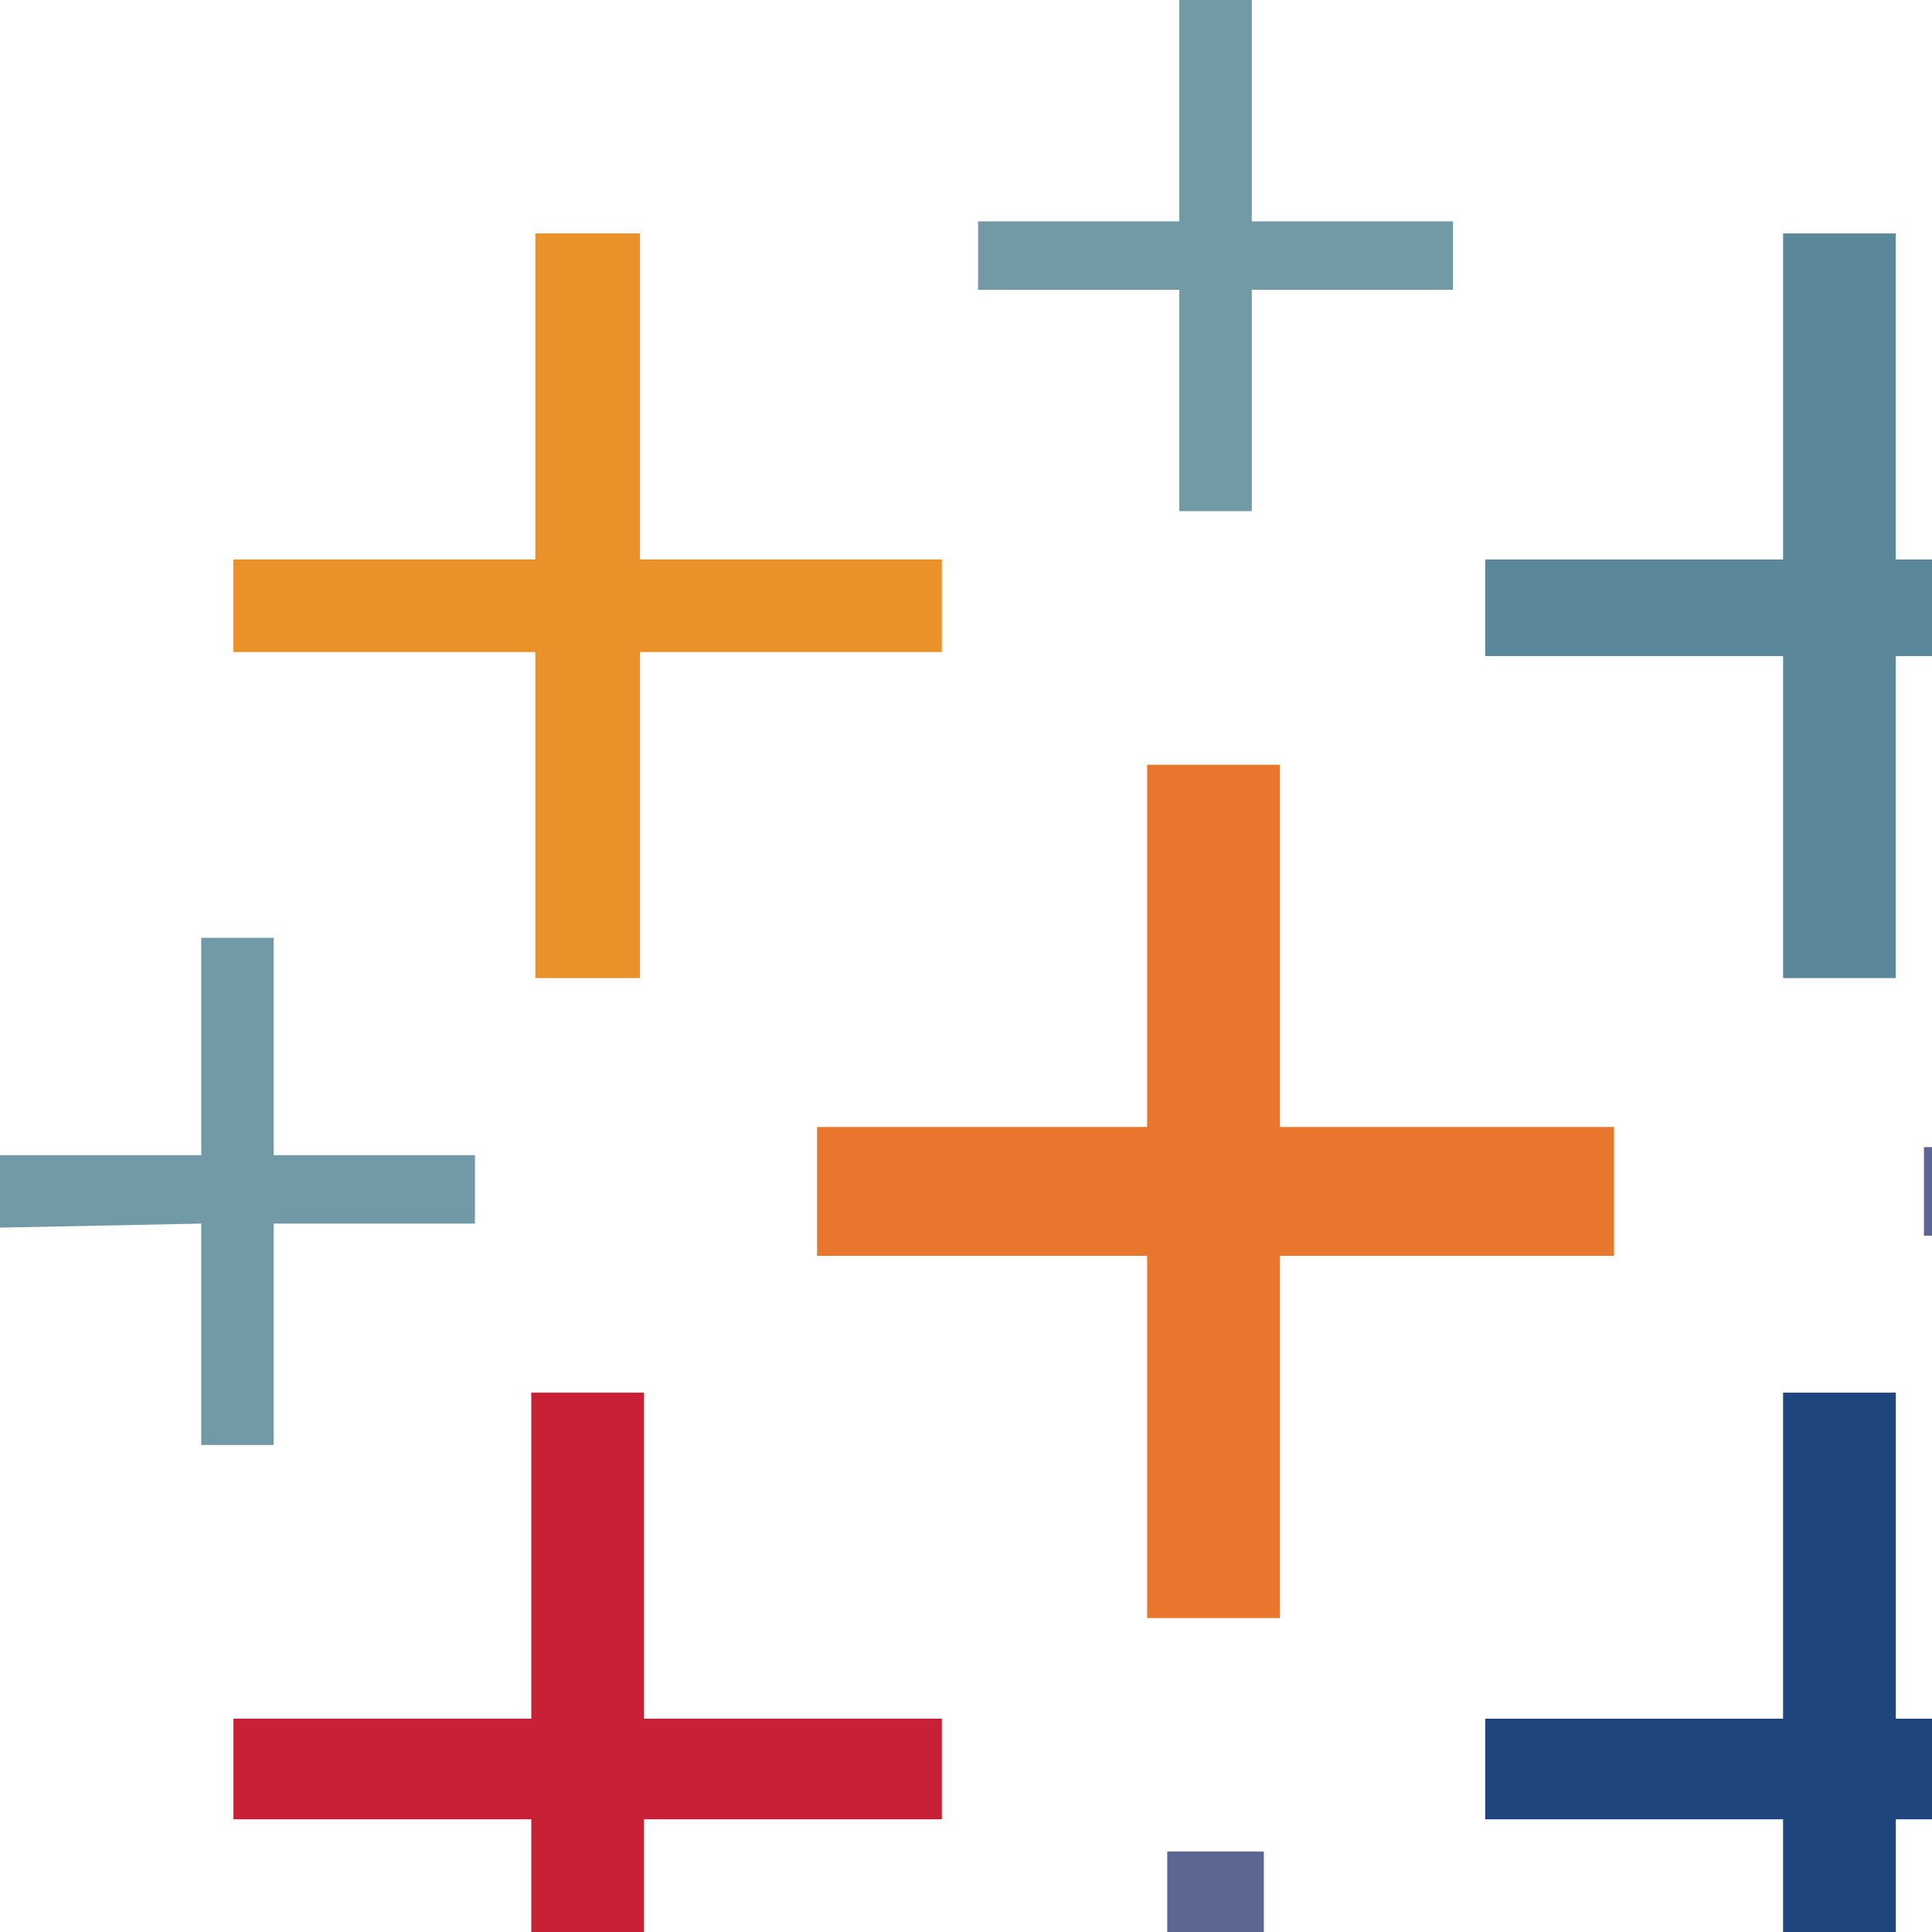
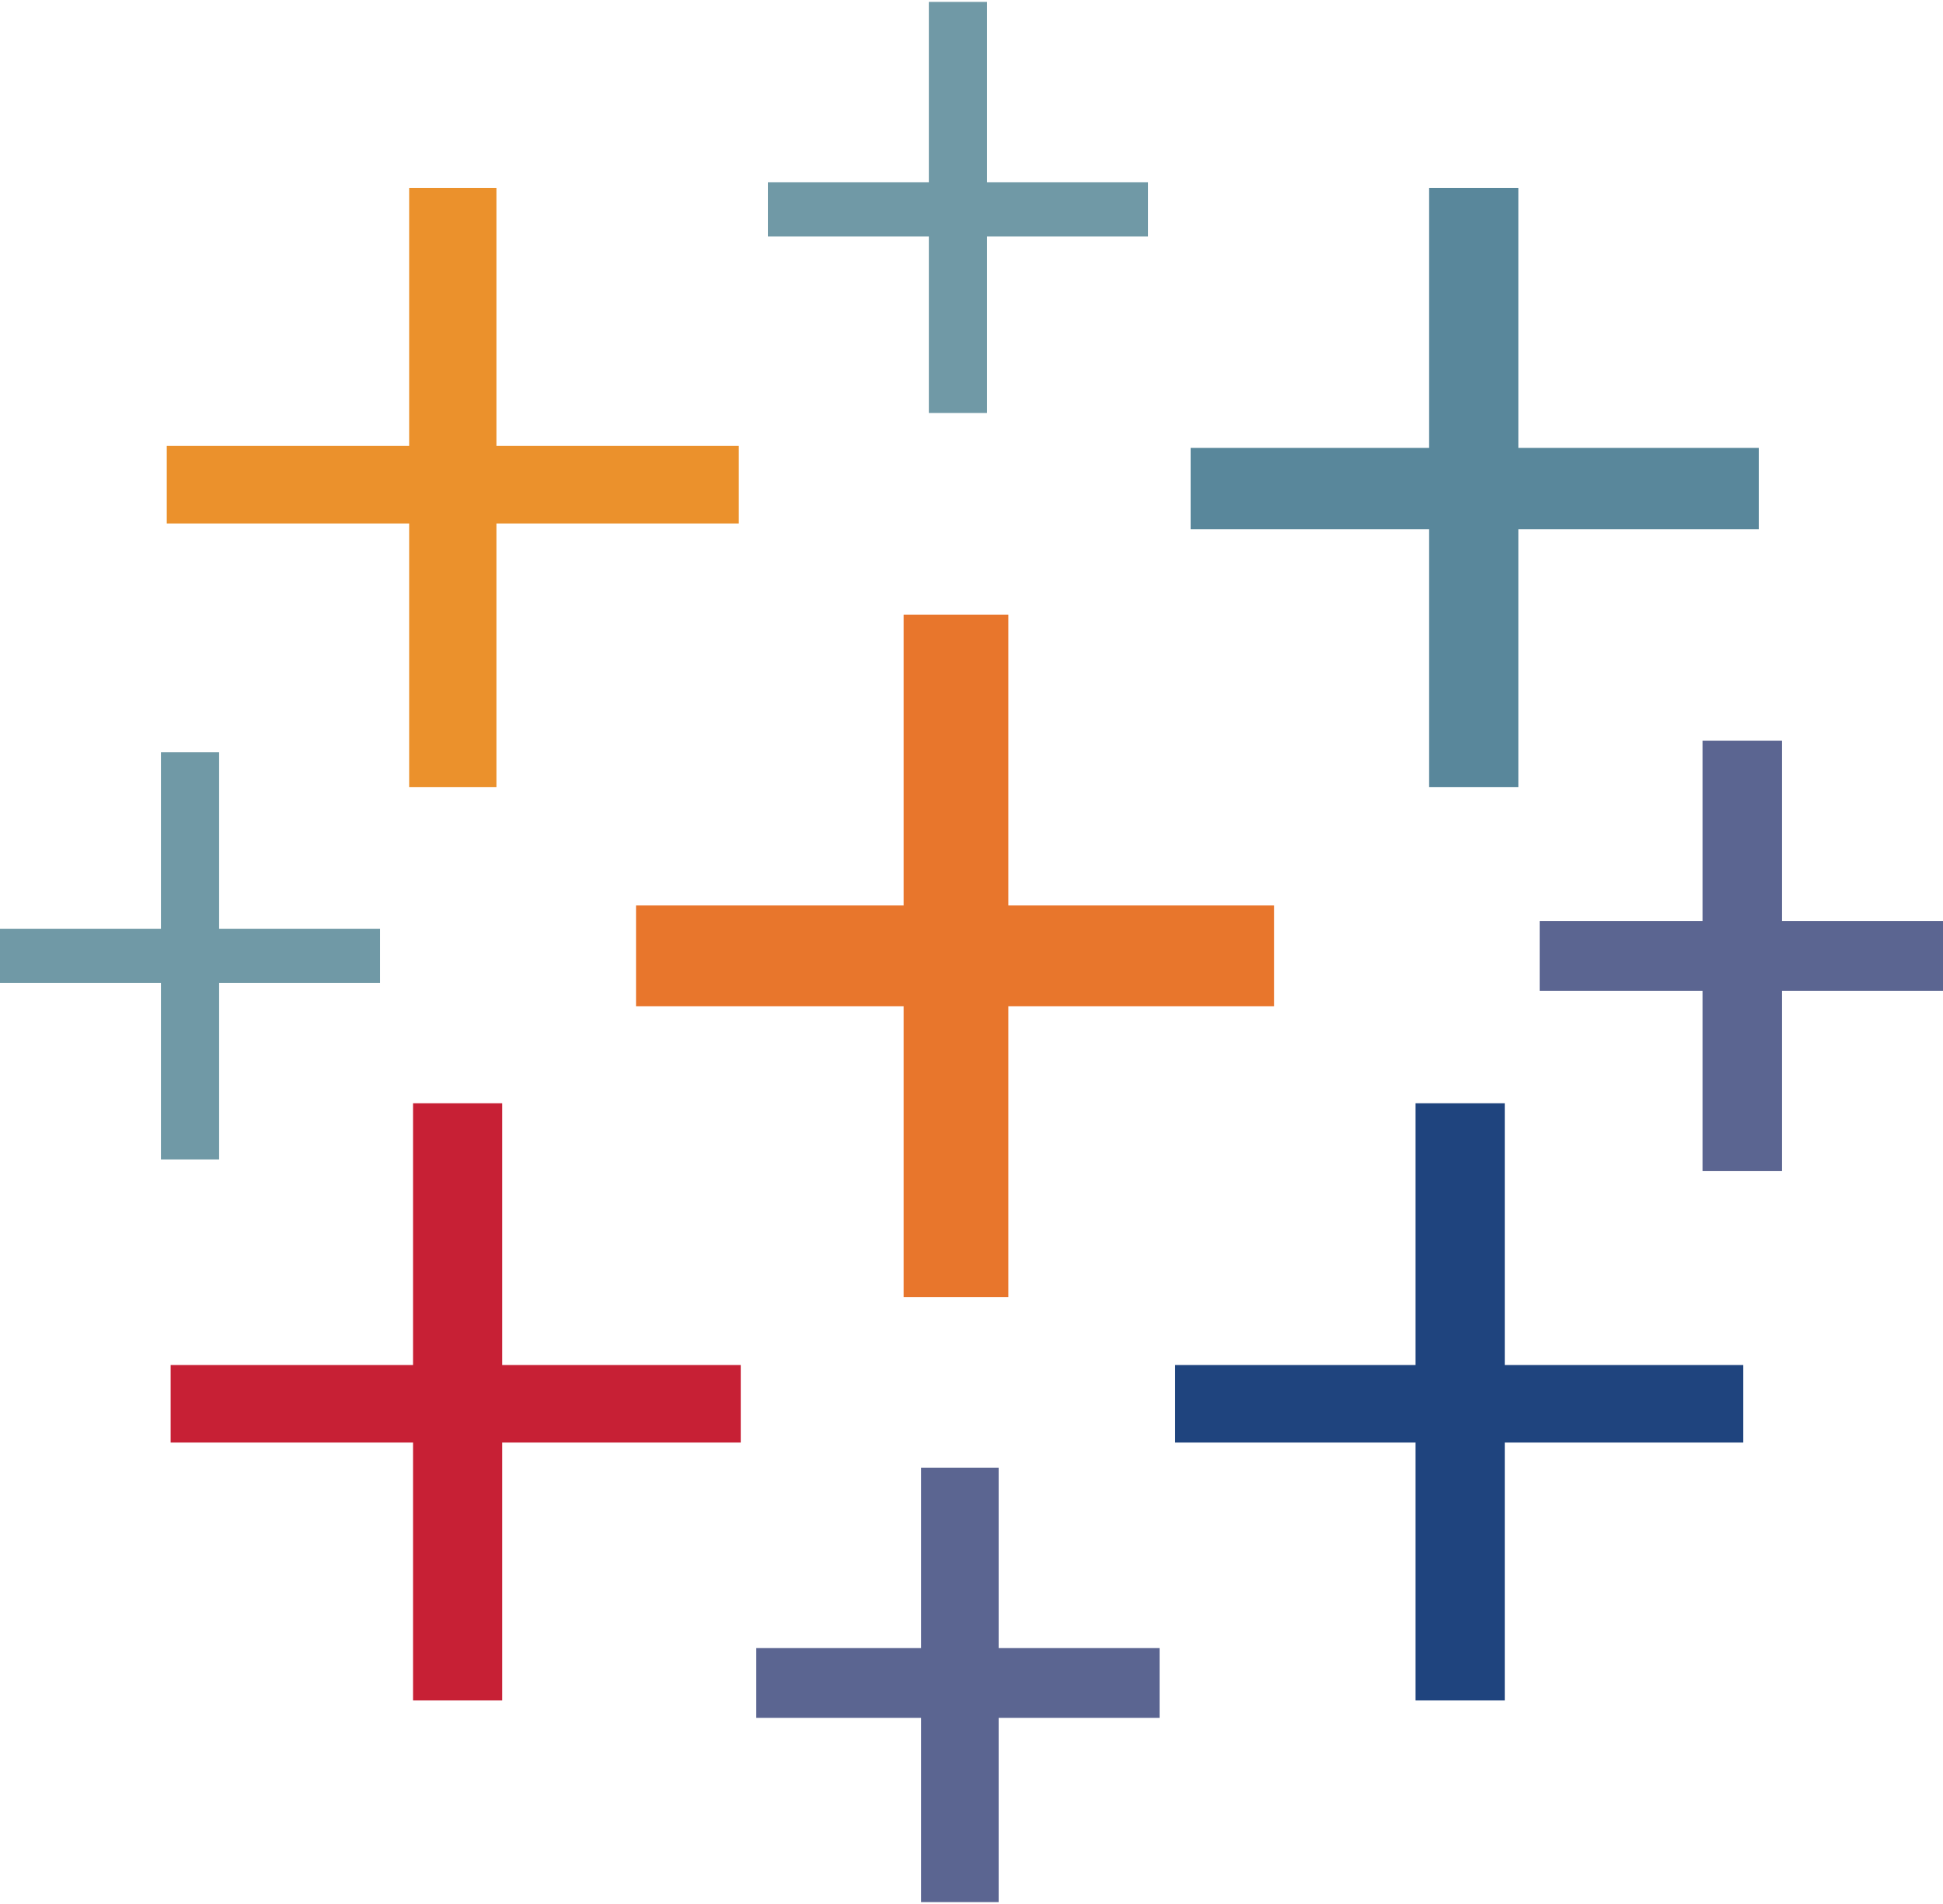
- <svg xmlns="http://www.w3.org/2000/svg" height="512px" width="512px" viewBox="0 0 48 48">
-   <path d="M28.5 40.2h3.3v-9h8.3V28h-8.3v-9h-3.3v9h-8.2v3.2h8.2z" fill="#e8762d" />
-   <path d="M13.2 53.2H16v-8h7.4v-2.5H16v-8.1h-2.8v8.1H5.8v2.5h7.4z" fill="#c72037" />
-   <path d="M44.3 24.3h2.8v-8h7.5v-2.4h-7.5V5.8h-2.8v8.1h-7.4v2.4h7.4z" fill="#5b879b" />
-   <path d="M29 59.5h2.4v-5.7h5.1v-2.1h-5.1V46H29v5.7h-5v2.1h5z" fill="#5c6692" />
-   <path d="M13.3 24.3h2.6v-8.1h7.5v-2.3h-7.5V5.8h-2.6v8.1H5.8v2.3h7.5z" fill="#eb9129" />
-   <path d="M52.8 36.3h2.4v-5.6h5.1v-2.2h-5.1v-5.6h-2.4v5.6h-5v2.2h5z" fill="#5c6692" />
-   <path d="M44.3 53.2h2.8v-8h7.5v-2.5h-7.5v-8.1h-2.8v8.1h-7.4v2.5h7.4z" fill="#1f457e" />
-   <path d="M36.1 7.2V5.5h-5V0h-1.8v5.5h-5v1.7h5v5.5h1.8V7.2zM5 35.9h1.8v-5.5h5v-1.7h-5v-5.4H5v5.4H0v1.8l5-.1z" fill="#7199a6" />
+ <svg xmlns="http://www.w3.org/2000/svg" version="1.1" id="Layer_1" width="200px" height="196px" viewBox="0 0 100.2 98" style="enable-background:new 0 0 100.2 98;" xml:space="preserve">
+   <style type="text/css">
+   .st0{fill:#E8762C;}
+ 	.st1{fill:#C72035;}
+ 	.st2{fill:#59879B;}
+ 	.st3{fill:#5B6591;}
+ 	.st4{fill:#EB912C;}
+ 	.st5{fill:#1F447E;}
+ 	.st6{fill:#7099A6;}
+  </style>
+   <g>
+     <g>
+       <g id="icon_1_">
+         <polygon class="st0" points="65.7,51.8 52,51.8 52,66.8 46.6,66.8 46.6,51.8 32.8,51.8 32.8,46.6 46.6,46.6 46.6,31.6 52,31.6      52,46.6 65.7,46.6    ">
+     </polygon>
+         <polygon class="st1" points="38.2,70.3 25.9,70.3 25.9,56.8 21.3,56.8 21.3,70.3 8.8,70.3 8.8,74.3 21.3,74.3 21.3,87.6      25.9,87.6 25.9,74.3 38.2,74.3    ">
+     </polygon>
+         <polygon class="st2" points="90.7,23 78.3,23 78.3,9.6 73.7,9.6 73.7,23 61.4,23 61.4,27.2 73.7,27.2 73.7,40.5 78.3,40.5      78.3,27.2 90.7,27.2    ">
+     </polygon>
+         <polygon class="st3" points="59.8,84.9 51.5,84.9 51.5,75.6 47.5,75.6 47.5,84.9 39,84.9 39,88.5 47.5,88.5 47.5,98 51.5,98      51.5,88.5 59.8,88.5    ">
+     </polygon>
+         <polygon class="st4" points="38.1,22.9 25.6,22.9 25.6,9.6 21.1,9.6 21.1,22.9 8.6,22.9 8.6,26.9 21.1,26.9 21.1,40.5 25.6,40.5      25.6,26.9 38.1,26.9    ">
+     </polygon>
+         <polygon class="st3" points="100.2,47.4 91.9,47.4 91.9,38.1 87.8,38.1 87.8,47.4 79.4,47.4 79.4,51 87.8,51 87.8,60.3      91.9,60.3 91.9,51 100.2,51    ">
+     </polygon>
+         <polygon class="st5" points="89.9,70.3 77.6,70.3 77.6,56.8 73,56.8 73,70.3 60.6,70.3 60.6,74.3 73,74.3 73,87.6 77.6,87.6      77.6,74.3 89.9,74.3    ">
+     </polygon>
+         <polygon class="st6" points="59.2,9.3 50.9,9.3 50.9,0 47.9,0 47.9,9.3 39.6,9.3 39.6,12.1 47.9,12.1 47.9,21.2 50.9,21.2      50.9,12.1 59.2,12.1    ">
+     </polygon>
+         <polygon class="st6" points="19.6,47.8 11.3,47.8 11.3,38.7 8.3,38.7 8.3,47.8 0,47.8 0,50.6 8.3,50.6 8.3,59.7 11.3,59.7      11.3,50.6 19.6,50.6    ">
+     </polygon>
+       </g>
+     </g>
+   </g>
</svg>
